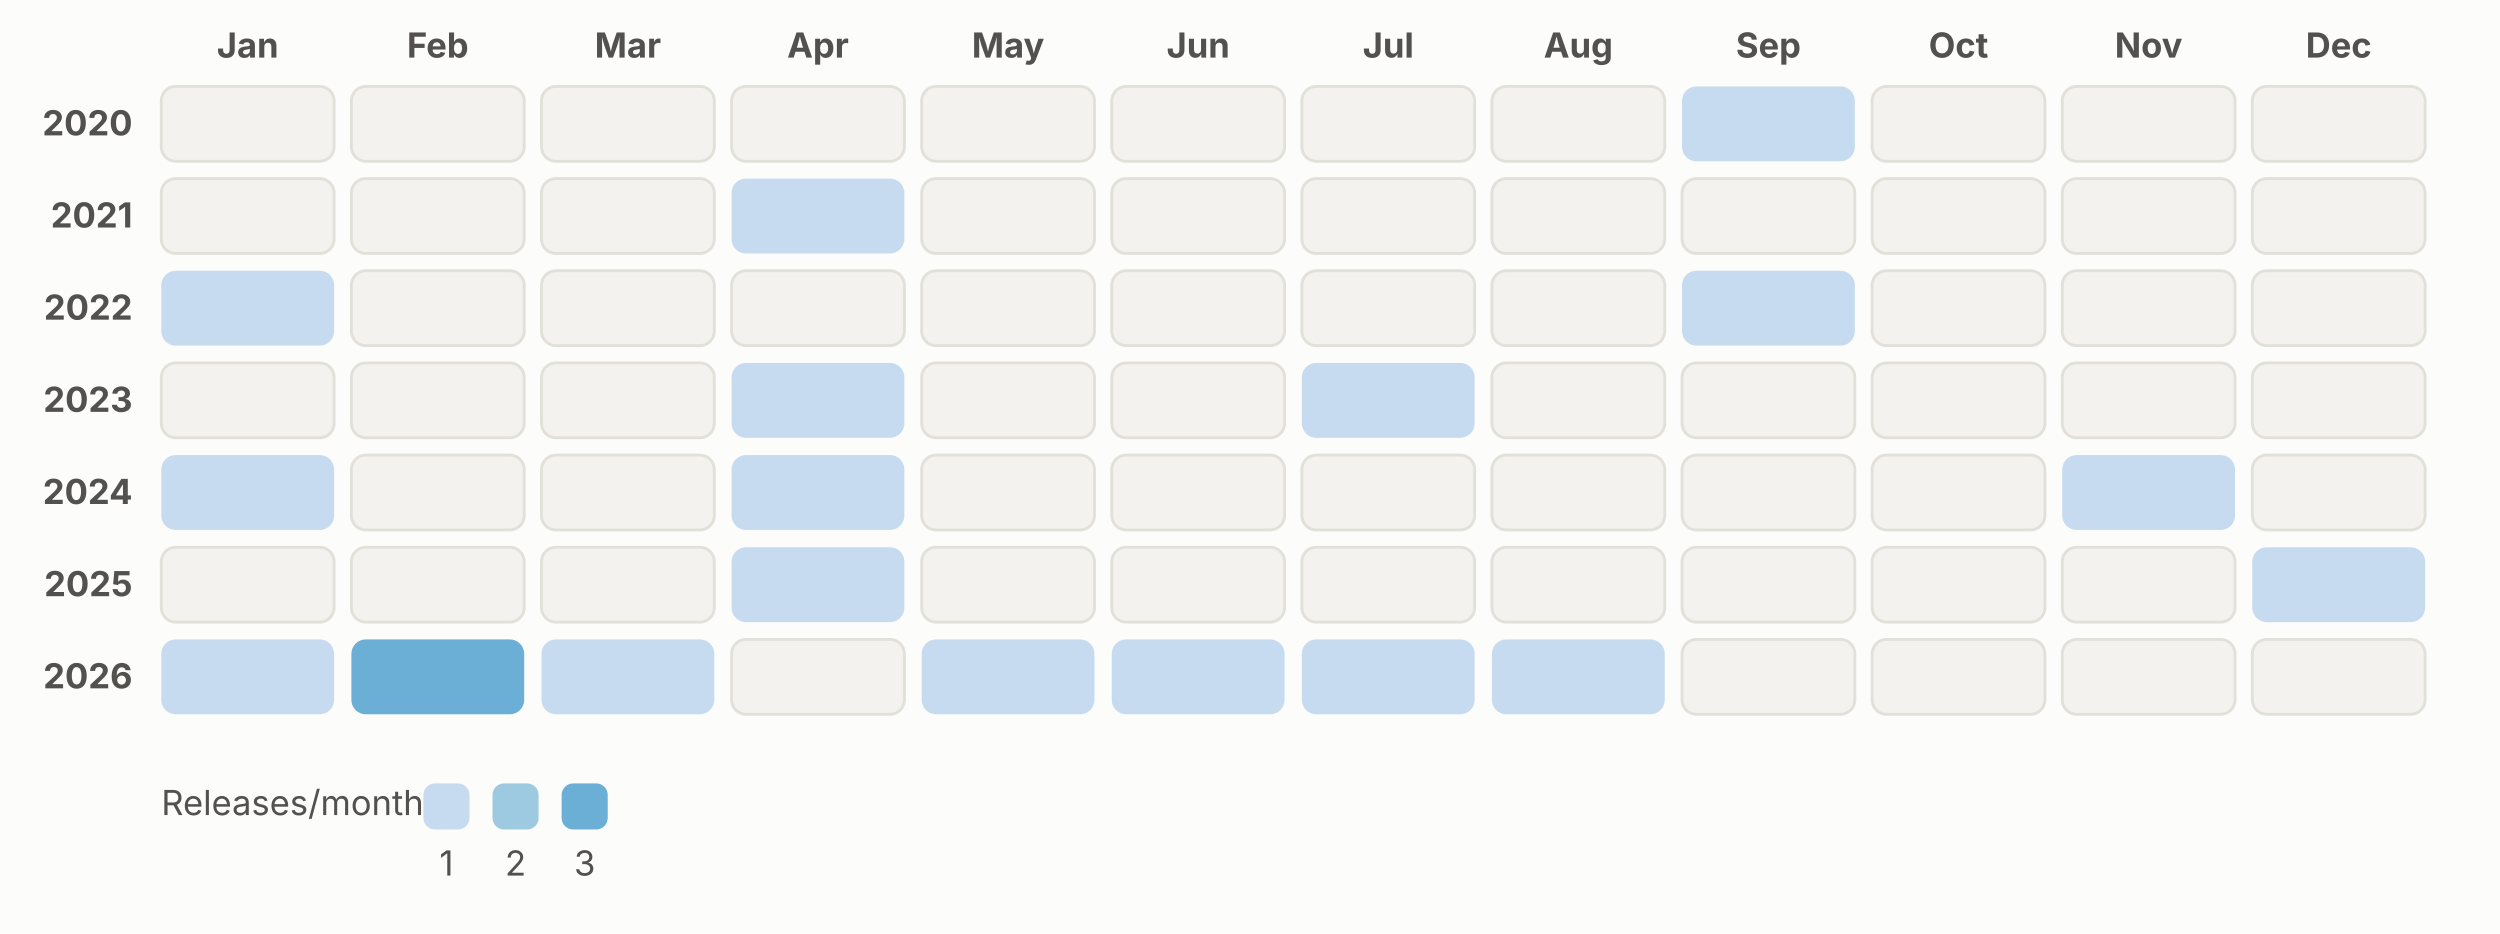
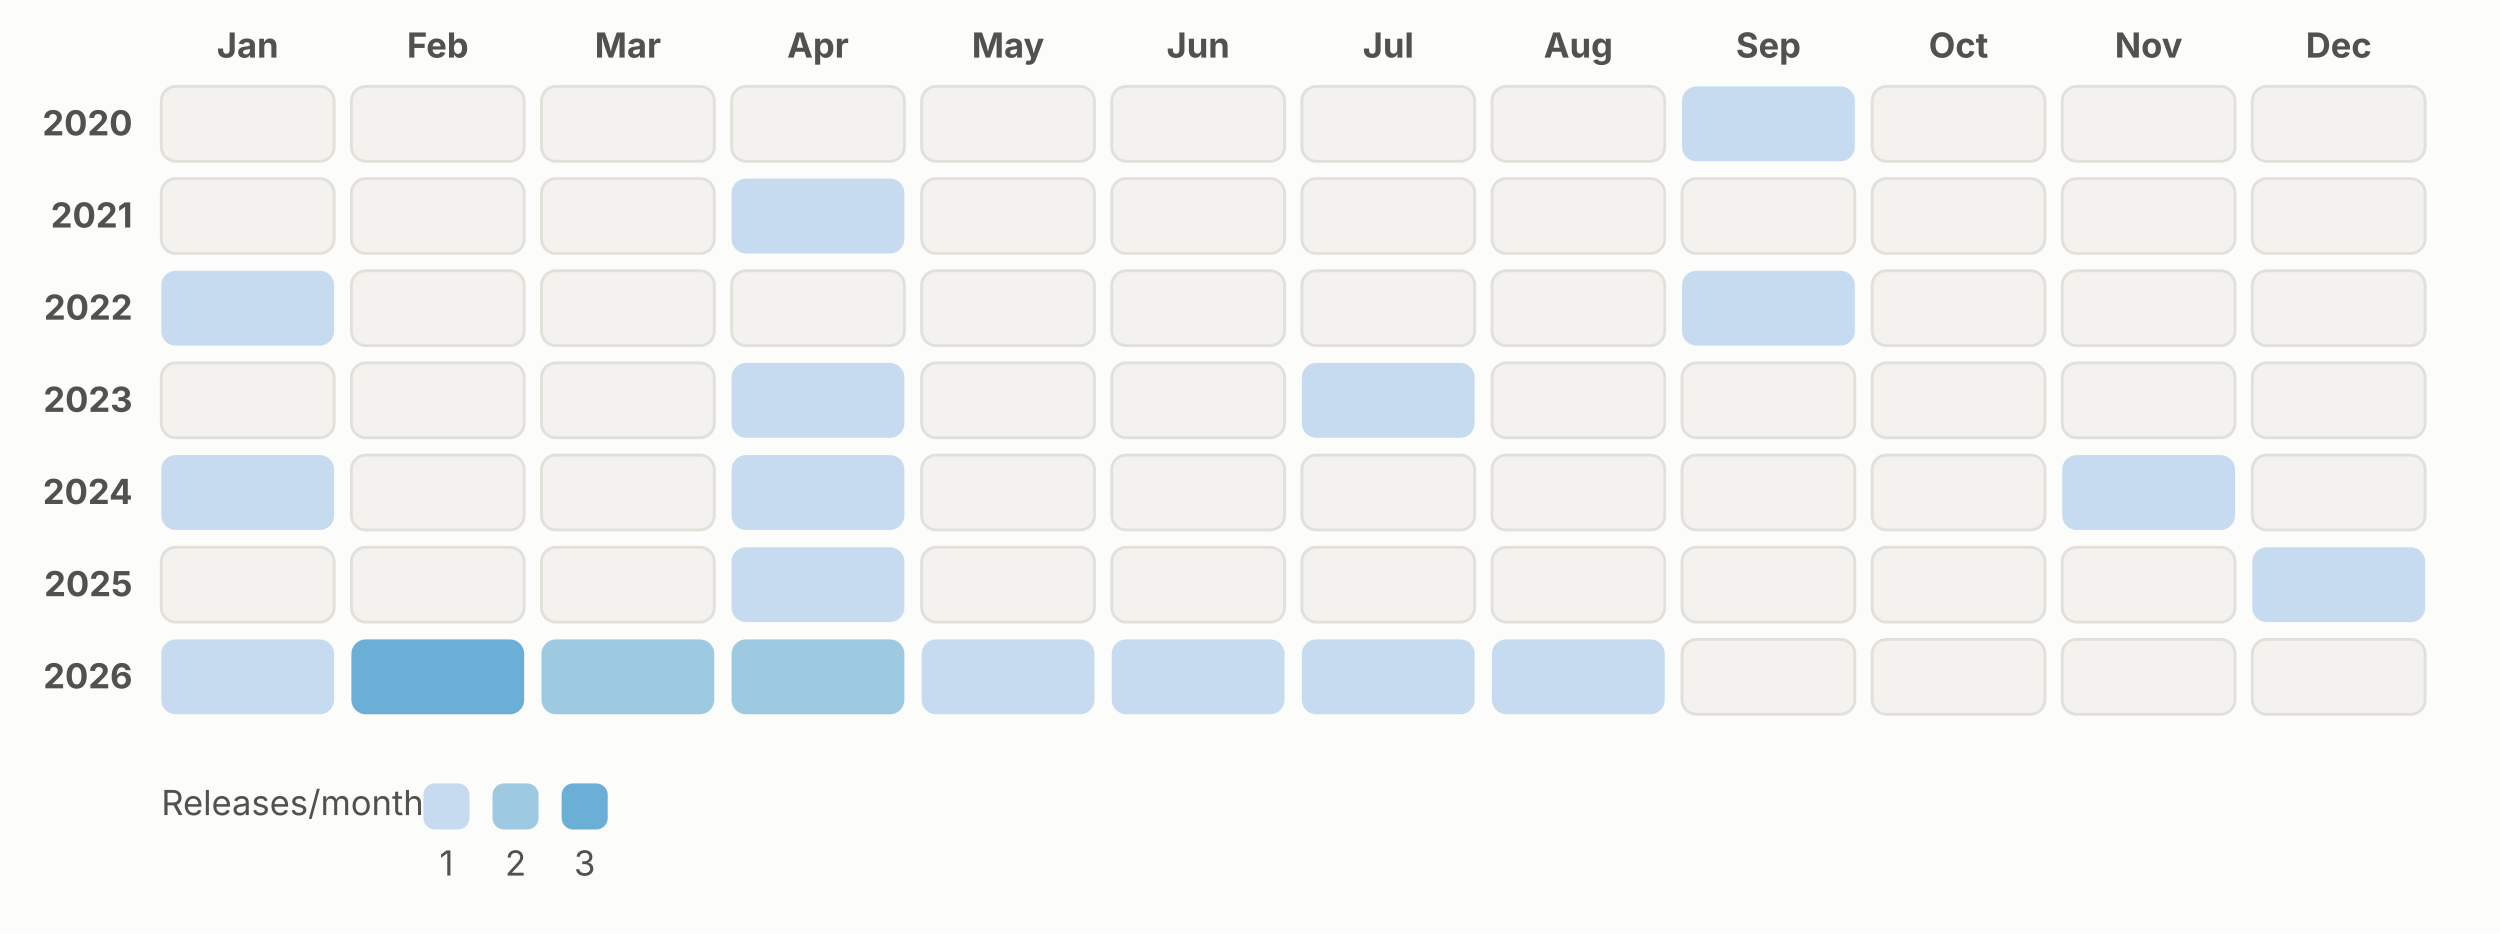
<svg xmlns="http://www.w3.org/2000/svg" width="868" height="324" viewBox="0 0 868 324">
  <rect width="868" height="324" fill="#fcfcfb" />
  <style>text{font-family:"Segoe UI",Inter,Arial,sans-serif;fill:#0b0b0b}.title{font-size:22px;font-weight:700}.sub{font-size:12px;fill:#52514e}.muted{font-size:11px;fill:#898781}.axis{font-size:12px;fill:#898781}.grid{stroke:#e1e0d9;stroke-width:1}.legend{font-size:12px;fill:#52514e}.count{font-size:10px;font-weight:700}.axis-strong{font-size:12px;font-weight:700;fill:#52514e}</style>
  <text x="86.0" y="20" text-anchor="middle" class="axis-strong">Jan</text>
  <text x="152.0" y="20" text-anchor="middle" class="axis-strong">Feb</text>
  <text x="218.0" y="20" text-anchor="middle" class="axis-strong">Mar</text>
  <text x="284.0" y="20" text-anchor="middle" class="axis-strong">Apr</text>
  <text x="350.0" y="20" text-anchor="middle" class="axis-strong">May</text>
  <text x="416.0" y="20" text-anchor="middle" class="axis-strong">Jun</text>
  <text x="482.0" y="20" text-anchor="middle" class="axis-strong">Jul</text>
  <text x="548.0" y="20" text-anchor="middle" class="axis-strong">Aug</text>
  <text x="614.0" y="20" text-anchor="middle" class="axis-strong">Sep</text>
  <text x="680.0" y="20" text-anchor="middle" class="axis-strong">Oct</text>
  <text x="746.0" y="20" text-anchor="middle" class="axis-strong">Nov</text>
  <text x="812.0" y="20" text-anchor="middle" class="axis-strong">Dec</text>
  <text x="46" y="47.0" text-anchor="end" class="axis-strong">2020</text>
  <rect x="56" y="30" width="60" height="26" rx="5" fill="#f3f2ee" stroke="#e1e0d9" stroke-width="1" />
  <rect x="122" y="30" width="60" height="26" rx="5" fill="#f3f2ee" stroke="#e1e0d9" stroke-width="1" />
  <rect x="188" y="30" width="60" height="26" rx="5" fill="#f3f2ee" stroke="#e1e0d9" stroke-width="1" />
  <rect x="254" y="30" width="60" height="26" rx="5" fill="#f3f2ee" stroke="#e1e0d9" stroke-width="1" />
  <rect x="320" y="30" width="60" height="26" rx="5" fill="#f3f2ee" stroke="#e1e0d9" stroke-width="1" />
  <rect x="386" y="30" width="60" height="26" rx="5" fill="#f3f2ee" stroke="#e1e0d9" stroke-width="1" />
  <rect x="452" y="30" width="60" height="26" rx="5" fill="#f3f2ee" stroke="#e1e0d9" stroke-width="1" />
  <rect x="518" y="30" width="60" height="26" rx="5" fill="#f3f2ee" stroke="#e1e0d9" stroke-width="1" />
  <rect x="584" y="30" width="60" height="26" rx="5" fill="#c6dbef" />
  <rect x="650" y="30" width="60" height="26" rx="5" fill="#f3f2ee" stroke="#e1e0d9" stroke-width="1" />
  <rect x="716" y="30" width="60" height="26" rx="5" fill="#f3f2ee" stroke="#e1e0d9" stroke-width="1" />
  <rect x="782" y="30" width="60" height="26" rx="5" fill="#f3f2ee" stroke="#e1e0d9" stroke-width="1" />
  <text x="46" y="79.0" text-anchor="end" class="axis-strong">2021</text>
  <rect x="56" y="62" width="60" height="26" rx="5" fill="#f3f2ee" stroke="#e1e0d9" stroke-width="1" />
  <rect x="122" y="62" width="60" height="26" rx="5" fill="#f3f2ee" stroke="#e1e0d9" stroke-width="1" />
  <rect x="188" y="62" width="60" height="26" rx="5" fill="#f3f2ee" stroke="#e1e0d9" stroke-width="1" />
  <rect x="254" y="62" width="60" height="26" rx="5" fill="#c6dbef" />
  <rect x="320" y="62" width="60" height="26" rx="5" fill="#f3f2ee" stroke="#e1e0d9" stroke-width="1" />
  <rect x="386" y="62" width="60" height="26" rx="5" fill="#f3f2ee" stroke="#e1e0d9" stroke-width="1" />
  <rect x="452" y="62" width="60" height="26" rx="5" fill="#f3f2ee" stroke="#e1e0d9" stroke-width="1" />
  <rect x="518" y="62" width="60" height="26" rx="5" fill="#f3f2ee" stroke="#e1e0d9" stroke-width="1" />
  <rect x="584" y="62" width="60" height="26" rx="5" fill="#f3f2ee" stroke="#e1e0d9" stroke-width="1" />
  <rect x="650" y="62" width="60" height="26" rx="5" fill="#f3f2ee" stroke="#e1e0d9" stroke-width="1" />
  <rect x="716" y="62" width="60" height="26" rx="5" fill="#f3f2ee" stroke="#e1e0d9" stroke-width="1" />
  <rect x="782" y="62" width="60" height="26" rx="5" fill="#f3f2ee" stroke="#e1e0d9" stroke-width="1" />
  <text x="46" y="111.0" text-anchor="end" class="axis-strong">2022</text>
  <rect x="56" y="94" width="60" height="26" rx="5" fill="#c6dbef" />
  <rect x="122" y="94" width="60" height="26" rx="5" fill="#f3f2ee" stroke="#e1e0d9" stroke-width="1" />
  <rect x="188" y="94" width="60" height="26" rx="5" fill="#f3f2ee" stroke="#e1e0d9" stroke-width="1" />
  <rect x="254" y="94" width="60" height="26" rx="5" fill="#f3f2ee" stroke="#e1e0d9" stroke-width="1" />
  <rect x="320" y="94" width="60" height="26" rx="5" fill="#f3f2ee" stroke="#e1e0d9" stroke-width="1" />
  <rect x="386" y="94" width="60" height="26" rx="5" fill="#f3f2ee" stroke="#e1e0d9" stroke-width="1" />
  <rect x="452" y="94" width="60" height="26" rx="5" fill="#f3f2ee" stroke="#e1e0d9" stroke-width="1" />
  <rect x="518" y="94" width="60" height="26" rx="5" fill="#f3f2ee" stroke="#e1e0d9" stroke-width="1" />
  <rect x="584" y="94" width="60" height="26" rx="5" fill="#c6dbef" />
  <rect x="650" y="94" width="60" height="26" rx="5" fill="#f3f2ee" stroke="#e1e0d9" stroke-width="1" />
  <rect x="716" y="94" width="60" height="26" rx="5" fill="#f3f2ee" stroke="#e1e0d9" stroke-width="1" />
  <rect x="782" y="94" width="60" height="26" rx="5" fill="#f3f2ee" stroke="#e1e0d9" stroke-width="1" />
  <text x="46" y="143.0" text-anchor="end" class="axis-strong">2023</text>
  <rect x="56" y="126" width="60" height="26" rx="5" fill="#f3f2ee" stroke="#e1e0d9" stroke-width="1" />
  <rect x="122" y="126" width="60" height="26" rx="5" fill="#f3f2ee" stroke="#e1e0d9" stroke-width="1" />
  <rect x="188" y="126" width="60" height="26" rx="5" fill="#f3f2ee" stroke="#e1e0d9" stroke-width="1" />
  <rect x="254" y="126" width="60" height="26" rx="5" fill="#c6dbef" />
  <rect x="320" y="126" width="60" height="26" rx="5" fill="#f3f2ee" stroke="#e1e0d9" stroke-width="1" />
  <rect x="386" y="126" width="60" height="26" rx="5" fill="#f3f2ee" stroke="#e1e0d9" stroke-width="1" />
  <rect x="452" y="126" width="60" height="26" rx="5" fill="#c6dbef" />
  <rect x="518" y="126" width="60" height="26" rx="5" fill="#f3f2ee" stroke="#e1e0d9" stroke-width="1" />
  <rect x="584" y="126" width="60" height="26" rx="5" fill="#f3f2ee" stroke="#e1e0d9" stroke-width="1" />
  <rect x="650" y="126" width="60" height="26" rx="5" fill="#f3f2ee" stroke="#e1e0d9" stroke-width="1" />
  <rect x="716" y="126" width="60" height="26" rx="5" fill="#f3f2ee" stroke="#e1e0d9" stroke-width="1" />
  <rect x="782" y="126" width="60" height="26" rx="5" fill="#f3f2ee" stroke="#e1e0d9" stroke-width="1" />
  <text x="46" y="175.0" text-anchor="end" class="axis-strong">2024</text>
  <rect x="56" y="158" width="60" height="26" rx="5" fill="#c6dbef" />
  <rect x="122" y="158" width="60" height="26" rx="5" fill="#f3f2ee" stroke="#e1e0d9" stroke-width="1" />
  <rect x="188" y="158" width="60" height="26" rx="5" fill="#f3f2ee" stroke="#e1e0d9" stroke-width="1" />
  <rect x="254" y="158" width="60" height="26" rx="5" fill="#c6dbef" />
  <rect x="320" y="158" width="60" height="26" rx="5" fill="#f3f2ee" stroke="#e1e0d9" stroke-width="1" />
  <rect x="386" y="158" width="60" height="26" rx="5" fill="#f3f2ee" stroke="#e1e0d9" stroke-width="1" />
  <rect x="452" y="158" width="60" height="26" rx="5" fill="#f3f2ee" stroke="#e1e0d9" stroke-width="1" />
  <rect x="518" y="158" width="60" height="26" rx="5" fill="#f3f2ee" stroke="#e1e0d9" stroke-width="1" />
  <rect x="584" y="158" width="60" height="26" rx="5" fill="#f3f2ee" stroke="#e1e0d9" stroke-width="1" />
  <rect x="650" y="158" width="60" height="26" rx="5" fill="#f3f2ee" stroke="#e1e0d9" stroke-width="1" />
  <rect x="716" y="158" width="60" height="26" rx="5" fill="#c6dbef" />
  <rect x="782" y="158" width="60" height="26" rx="5" fill="#f3f2ee" stroke="#e1e0d9" stroke-width="1" />
  <text x="46" y="207.0" text-anchor="end" class="axis-strong">2025</text>
  <rect x="56" y="190" width="60" height="26" rx="5" fill="#f3f2ee" stroke="#e1e0d9" stroke-width="1" />
  <rect x="122" y="190" width="60" height="26" rx="5" fill="#f3f2ee" stroke="#e1e0d9" stroke-width="1" />
  <rect x="188" y="190" width="60" height="26" rx="5" fill="#f3f2ee" stroke="#e1e0d9" stroke-width="1" />
  <rect x="254" y="190" width="60" height="26" rx="5" fill="#c6dbef" />
  <rect x="320" y="190" width="60" height="26" rx="5" fill="#f3f2ee" stroke="#e1e0d9" stroke-width="1" />
  <rect x="386" y="190" width="60" height="26" rx="5" fill="#f3f2ee" stroke="#e1e0d9" stroke-width="1" />
  <rect x="452" y="190" width="60" height="26" rx="5" fill="#f3f2ee" stroke="#e1e0d9" stroke-width="1" />
  <rect x="518" y="190" width="60" height="26" rx="5" fill="#f3f2ee" stroke="#e1e0d9" stroke-width="1" />
  <rect x="584" y="190" width="60" height="26" rx="5" fill="#f3f2ee" stroke="#e1e0d9" stroke-width="1" />
  <rect x="650" y="190" width="60" height="26" rx="5" fill="#f3f2ee" stroke="#e1e0d9" stroke-width="1" />
  <rect x="716" y="190" width="60" height="26" rx="5" fill="#f3f2ee" stroke="#e1e0d9" stroke-width="1" />
  <rect x="782" y="190" width="60" height="26" rx="5" fill="#c6dbef" />
  <text x="46" y="239.0" text-anchor="end" class="axis-strong">2026</text>
  <rect x="56" y="222" width="60" height="26" rx="5" fill="#c6dbef" />
  <rect x="122" y="222" width="60" height="26" rx="5" fill="#6baed6" />
-   <rect x="188" y="222" width="60" height="26" rx="5" fill="#c6dbef" />
-   <rect x="254" y="222" width="60" height="26" rx="5" fill="#f3f2ee" stroke="#e1e0d9" stroke-width="1" />
+   <rect x="188" y="222" width="60" height="26" rx="5" fill="#9ecae1" />
+   <rect x="254" y="222" width="60" height="26" rx="5" fill="#9ecae1" />
  <rect x="320" y="222" width="60" height="26" rx="5" fill="#c6dbef" />
  <rect x="386" y="222" width="60" height="26" rx="5" fill="#c6dbef" />
  <rect x="452" y="222" width="60" height="26" rx="5" fill="#c6dbef" />
  <rect x="518" y="222" width="60" height="26" rx="5" fill="#c6dbef" />
  <rect x="584" y="222" width="60" height="26" rx="5" fill="#f3f2ee" stroke="#e1e0d9" stroke-width="1" />
  <rect x="650" y="222" width="60" height="26" rx="5" fill="#f3f2ee" stroke="#e1e0d9" stroke-width="1" />
  <rect x="716" y="222" width="60" height="26" rx="5" fill="#f3f2ee" stroke="#e1e0d9" stroke-width="1" />
  <rect x="782" y="222" width="60" height="26" rx="5" fill="#f3f2ee" stroke="#e1e0d9" stroke-width="1" />
  <text x="56" y="283" class="legend">Releases/month:</text>
  <rect x="147" y="272" width="16" height="16" rx="4" fill="#c6dbef" />
  <text x="155" y="304" text-anchor="middle" class="legend">1</text>
  <rect x="171" y="272" width="16" height="16" rx="4" fill="#9ecae1" />
  <text x="179" y="304" text-anchor="middle" class="legend">2</text>
  <rect x="195" y="272" width="16" height="16" rx="4" fill="#6baed6" />
  <text x="203" y="304" text-anchor="middle" class="legend">3</text>
</svg>
